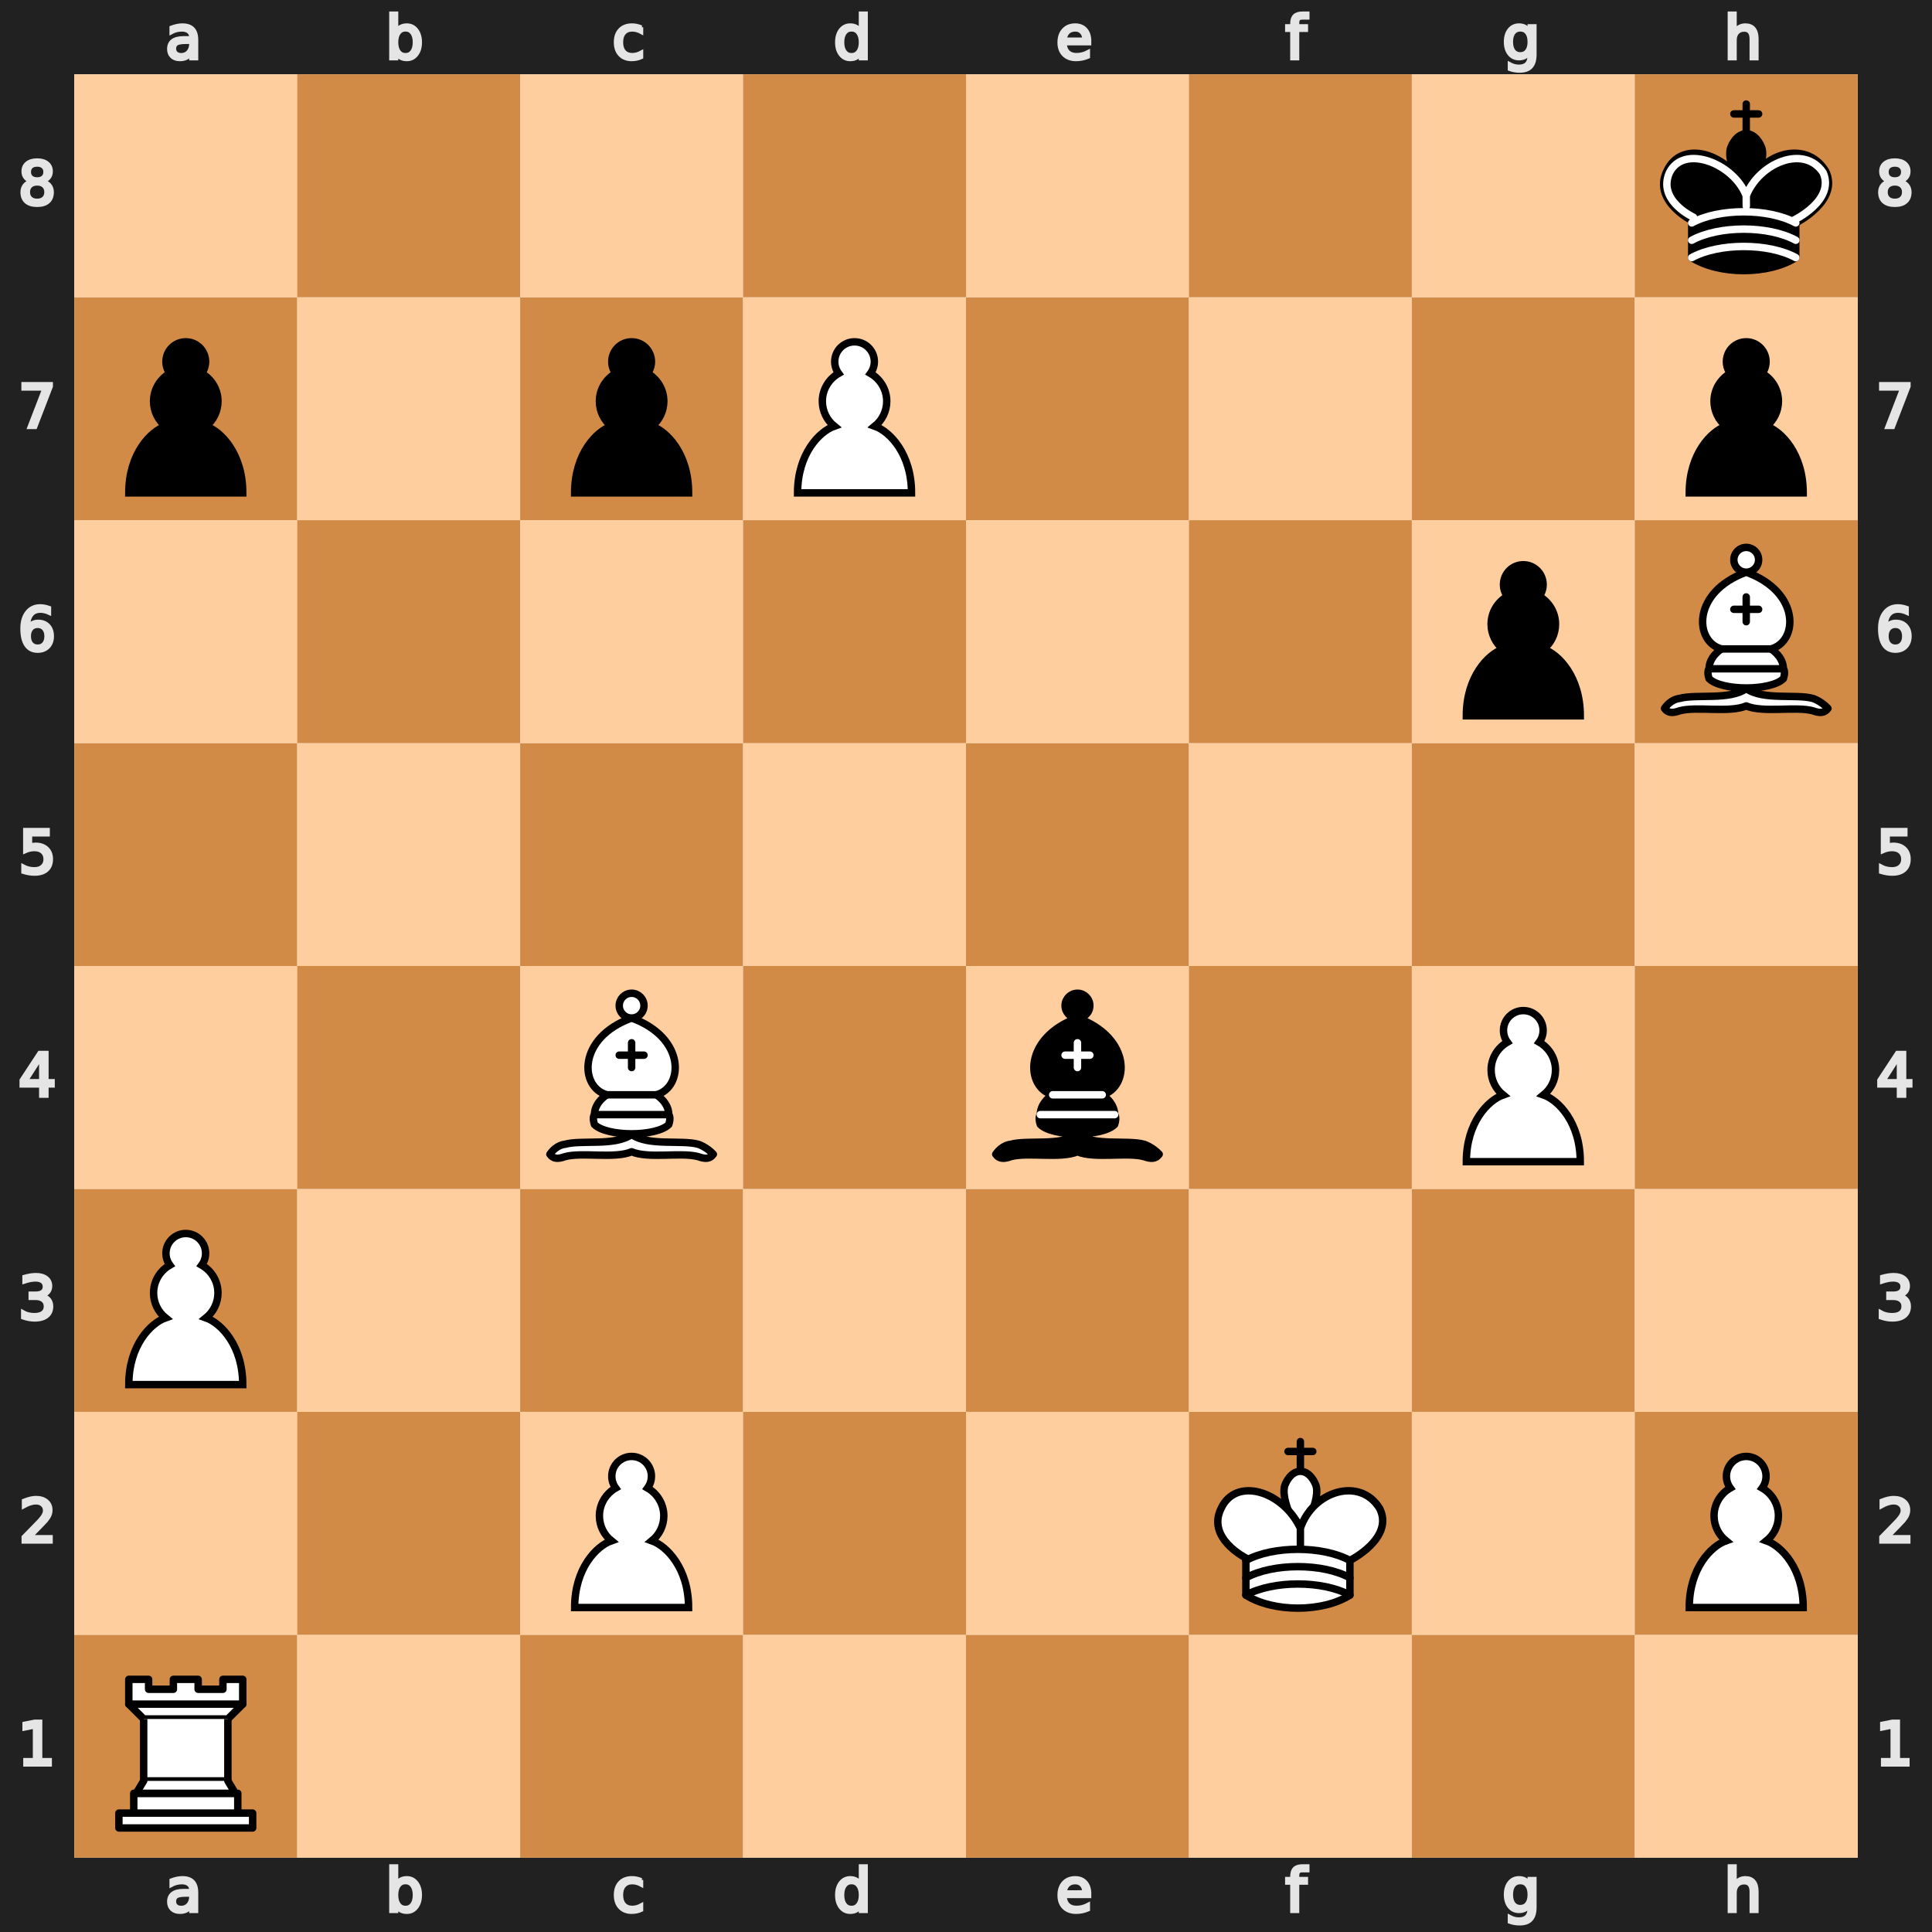
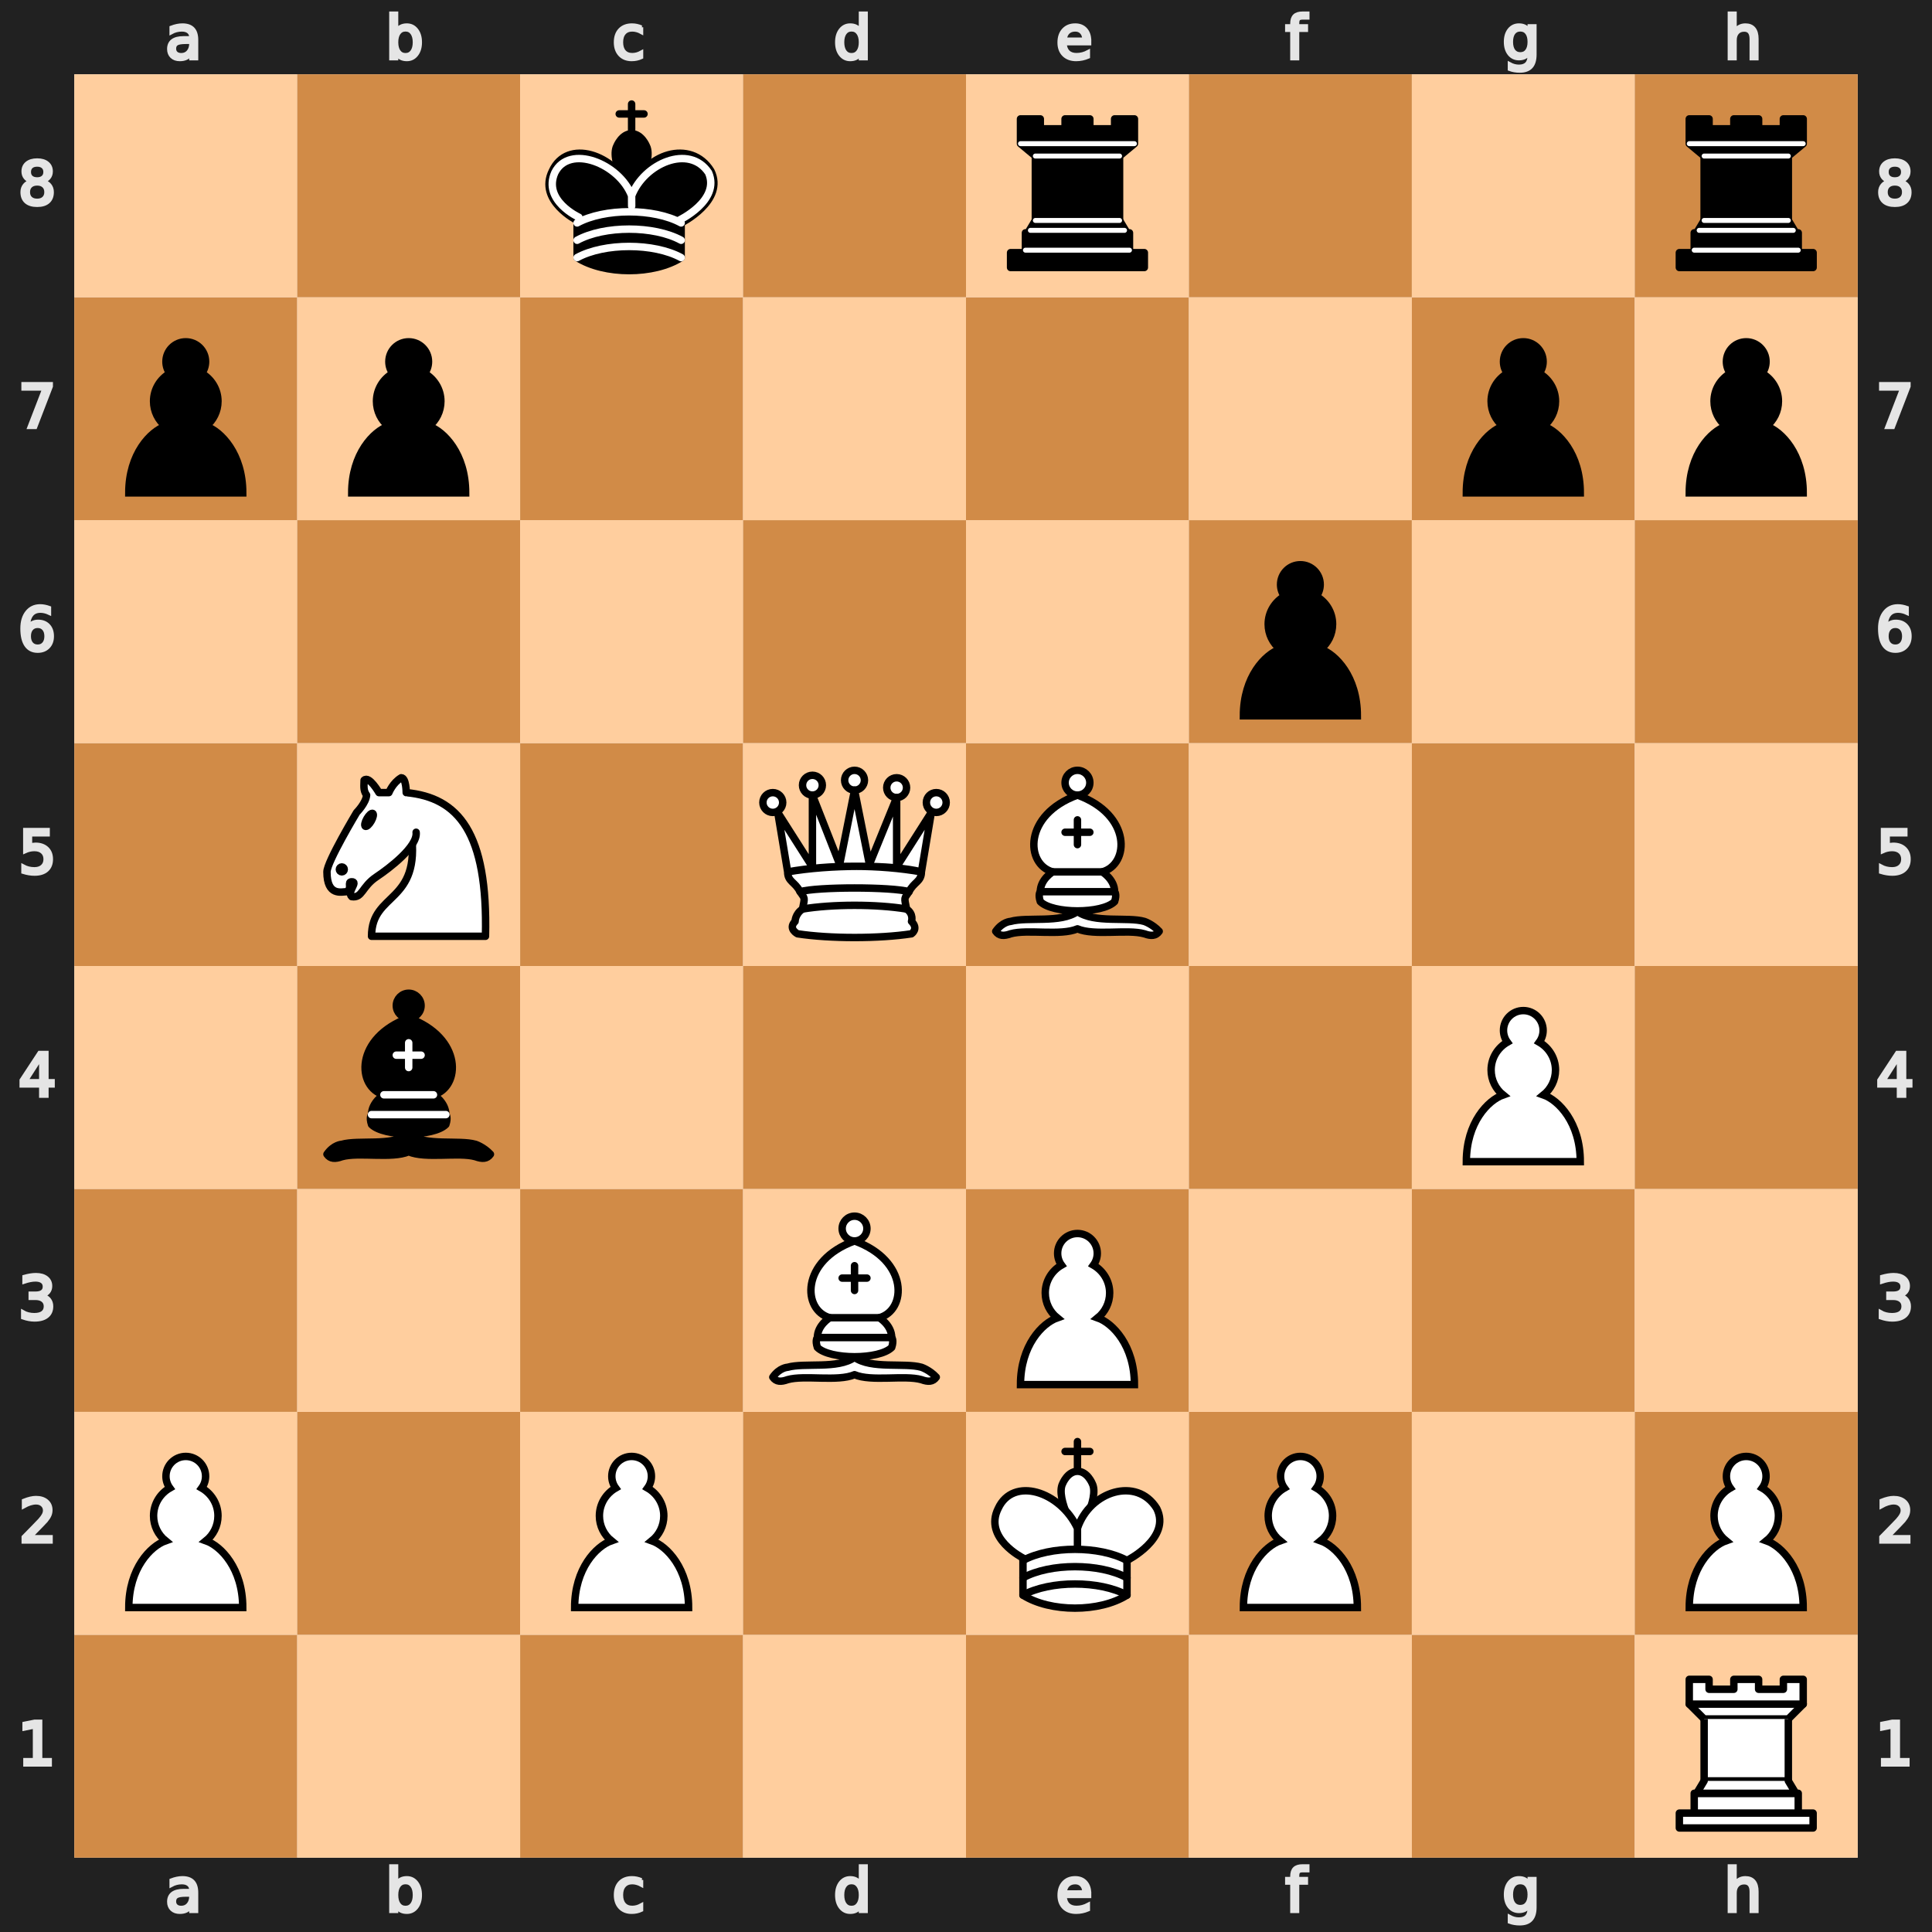
<svg xmlns="http://www.w3.org/2000/svg" xmlns:xlink="http://www.w3.org/1999/xlink" viewBox="0 0 390 390" width="600" height="600">
  <defs>
    <g id="white-pawn" class="white pawn">
      <path d="M22.5 9c-2.21 0-4 1.79-4 4 0 .89.29 1.71.78 2.38C17.33 16.5 16 18.59 16 21c0 2.03.94 3.84 2.41 5.03-3 1.06-7.41 5.55-7.41 13.47h23c0-7.92-4.41-12.41-7.41-13.47 1.47-1.19 2.41-3 2.41-5.03 0-2.41-1.33-4.5-3.28-5.62.49-.67.78-1.49.78-2.38 0-2.21-1.79-4-4-4z" fill="#fff" stroke="#000" stroke-width="1.5" stroke-linecap="round" />
+     </g>
+     <g id="white-knight" class="white knight" fill="none" fill-rule="evenodd" stroke="#000" stroke-width="1.5" stroke-linecap="round" stroke-linejoin="round">
+       <path d="M 22,10 C 32.5,11 38.5,18 38,39 L 15,39 C 15,30 25,32.5 23,18" style="fill:#ffffff; stroke:#000000;" />
+       <path d="M 24,18 C 24.38,20.91 18.45,25.37 16,27 C 13,29 13.18,31.34 11,31 C 9.958,30.06 12.41,27.96 11,28 C 10,28 11.19,29.23 10,30 C 9,30 5.997,31 6,26 C 6,24 12,14 12,14 C 12,14 13.89,12.1 14,10.5 C 13.27,9.506 13.5,8.5 13.5,7.5 C 14.5,6.5 16.5,10 16.5,10 L 18.5,10 C 18.5,10 19.28,8.008 21,7 C 22,7 22,10 22,10" style="fill:#ffffff; stroke:#000000;" />
+       <path d="M 9.5 25.5 A 0.5 0.5 0 1 1 8.5,25.5 A 0.5 0.5 0 1 1 9.5 25.5 z" style="fill:#000000; stroke:#000000;" />
+       <path d="M 15 15.5 A 0.5 1.5 0 1 1 14,15.5 A 0.5 1.5 0 1 1 15 15.5 z" transform="matrix(0.866,0.5,-0.5,0.866,9.693,-5.173)" style="fill:#000000; stroke:#000000;" />
    </g>
    <g id="white-bishop" class="white bishop" fill="none" fill-rule="evenodd" stroke="#000" stroke-width="1.5" stroke-linecap="round" stroke-linejoin="round">
      <g fill="#fff" stroke-linecap="butt">
        <path d="M9 36c3.39-.97 10.11.43 13.5-2 3.39 2.43 10.11 1.03 13.5 2 0 0 1.65.54 3 2-.68.97-1.65.99-3 .5-3.39-.97-10.11.46-13.5-1-3.39 1.46-10.11.03-13.5 1-1.354.49-2.323.47-3-.5 1.354-1.94 3-2 3-2zM15 32c2.5 2.5 12.5 2.5 15 0 .5-1.5 0-2 0-2 0-2.5-2.5-4-2.5-4 5.5-1.5 6-11.5-5-15.5-11 4-10.5 14-5 15.5 0 0-2.5 1.5-2.5 4 0 0-.5.5 0 2zM25 8a2.5 2.5 0 1 1-5 0 2.5 2.5 0 1 1 5 0z" />
      </g>
      <path d="M17.5 26h10M15 30h15m-7.5-14.5v5M20 18h5" stroke-linejoin="miter" />
    </g>
    <g id="white-rook" class="white rook" fill="#fff" fill-rule="evenodd" stroke="#000" stroke-width="1.5" stroke-linecap="round" stroke-linejoin="round">
      <path d="M9 39h27v-3H9v3zM12 36v-4h21v4H12zM11 14V9h4v2h5V9h5v2h5V9h4v5" stroke-linecap="butt" />
      <path d="M34 14l-3 3H14l-3-3" />
      <path d="M31 17v12.5H14V17" stroke-linecap="butt" stroke-linejoin="miter" />
      <path d="M31 29.5l1.5 2.5h-20l1.5-2.5" />
      <path d="M11 14h23" fill="none" stroke-linejoin="miter" />
    </g>
+     <g id="white-queen" class="white queen" fill="#fff" fill-rule="evenodd" stroke="#000" stroke-width="1.5" stroke-linecap="round" stroke-linejoin="round">
+       <path d="M8 12a2 2 0 1 1-4 0 2 2 0 1 1 4 0zM24.5 7.5a2 2 0 1 1-4 0 2 2 0 1 1 4 0zM41 12a2 2 0 1 1-4 0 2 2 0 1 1 4 0zM16 8.5a2 2 0 1 1-4 0 2 2 0 1 1 4 0zM33 9a2 2 0 1 1-4 0 2 2 0 1 1 4 0z" />
+       <path d="M9 26c8.5-1.5 21-1.5 27 0l2-12-7 11V11l-5.5 13.5-3-15-3 15-5.5-14V25L7 14l2 12zM9 26c0 2 1.5 2 2.5 4 1 1.5 1 1 .5 3.5-1.5 1-1.5 2.5-1.5 2.5-1.5 1.5.5 2.5.5 2.5 6.5 1 16.5 1 23 0 0 0 1.5-1 0-2.5 0 0 .5-1.5-1-2.5-.5-2.5-.5-2 .5-3.5 1-2 2.5-2 2.5-4-8.5-1.5-18.5-1.5-27 0z" stroke-linecap="butt" />
+       <path d="M11.5 30c3.5-1 18.5-1 22 0M12 33.5c6-1 15-1 21 0" fill="none" />
+     </g>
    <g id="white-king" class="white king" fill="none" fill-rule="evenodd" stroke="#000" stroke-width="1.5" stroke-linecap="round" stroke-linejoin="round">
      <path d="M22.5 11.63V6M20 8h5" stroke-linejoin="miter" />
      <path d="M22.5 25s4.5-7.5 3-10.5c0 0-1-2.5-3-2.5s-3 2.5-3 2.5c-1.5 3 3 10.5 3 10.5" fill="#fff" stroke-linecap="butt" stroke-linejoin="miter" />
      <path d="M11.5 37c5.5 3.5 15.5 3.5 21 0v-7s9-4.5 6-10.5c-4-6.5-13.5-3.5-16 4V27v-3.5c-3.5-7.5-13-10.5-16-4-3 6 5 10 5 10V37z" fill="#fff" />
      <path d="M11.5 30c5.5-3 15.5-3 21 0m-21 3.5c5.5-3 15.5-3 21 0m-21 3.5c5.5-3 15.5-3 21 0" />
    </g>
    <g id="black-pawn" class="black pawn">
      <path d="M22.5 9c-2.21 0-4 1.79-4 4 0 .89.29 1.71.78 2.38C17.33 16.5 16 18.59 16 21c0 2.03.94 3.84 2.41 5.03-3 1.06-7.41 5.55-7.41 13.47h23c0-7.92-4.41-12.41-7.41-13.47 1.47-1.19 2.41-3 2.41-5.03 0-2.41-1.33-4.5-3.28-5.62.49-.67.78-1.49.78-2.38 0-2.21-1.79-4-4-4z" fill="#000" stroke="#000" stroke-width="1.5" stroke-linecap="round" />
    </g>
    <g id="black-bishop" class="black bishop" fill="none" fill-rule="evenodd" stroke="#000" stroke-width="1.5" stroke-linecap="round" stroke-linejoin="round">
      <path d="M9 36c3.39-.97 10.11.43 13.5-2 3.39 2.43 10.11 1.03 13.5 2 0 0 1.65.54 3 2-.68.97-1.65.99-3 .5-3.39-.97-10.11.46-13.5-1-3.39 1.46-10.11.03-13.5 1-1.354.49-2.323.47-3-.5 1.354-1.94 3-2 3-2zm6-4c2.5 2.5 12.5 2.5 15 0 .5-1.5 0-2 0-2 0-2.5-2.5-4-2.5-4 5.5-1.5 6-11.5-5-15.5-11 4-10.5 14-5 15.5 0 0-2.5 1.5-2.5 4 0 0-.5.5 0 2zM25 8a2.5 2.5 0 1 1-5 0 2.5 2.5 0 1 1 5 0z" fill="#000" stroke-linecap="butt" />
      <path d="M17.5 26h10M15 30h15m-7.5-14.5v5M20 18h5" stroke="#fff" stroke-linejoin="miter" />
+     </g>
+     <g id="black-rook" class="black rook" fill="#000" fill-rule="evenodd" stroke="#000" stroke-width="1.5" stroke-linecap="round" stroke-linejoin="round">
+       <path d="M9 39h27v-3H9v3zM12.5 32l1.5-2.5h17l1.5 2.5h-20zM12 36v-4h21v4H12z" stroke-linecap="butt" />
+       <path d="M14 29.5v-13h17v13H14z" stroke-linecap="butt" stroke-linejoin="miter" />
+       <path d="M14 16.5L11 14h23l-3 2.5H14zM11 14V9h4v2h5V9h5v2h5V9h4v5H11z" stroke-linecap="butt" />
+       <path d="M12 35.5h21M13 31.5h19M14 29.5h17M14 16.5h17M11 14h23" fill="none" stroke="#fff" stroke-width="1" stroke-linejoin="miter" />
    </g>
    <g id="black-king" class="black king" fill="none" fill-rule="evenodd" stroke="#000" stroke-width="1.5" stroke-linecap="round" stroke-linejoin="round">
      <path d="M22.5 11.63V6" stroke-linejoin="miter" />
      <path d="M22.5 25s4.5-7.5 3-10.5c0 0-1-2.5-3-2.5s-3 2.5-3 2.5c-1.5 3 3 10.5 3 10.5" fill="#000" stroke-linecap="butt" stroke-linejoin="miter" />
      <path d="M11.5 37c5.5 3.5 15.5 3.5 21 0v-7s9-4.5 6-10.5c-4-6.5-13.5-3.5-16 4V27v-3.5c-3.5-7.5-13-10.5-16-4-3 6 5 10 5 10V37z" fill="#000" />
      <path d="M20 8h5" stroke-linejoin="miter" />
      <path d="M32 29.5s8.5-4 6.03-9.65C34.15 14 25 18 22.5 24.5l.01 2.1-.01-2.1C20 18 9.906 14 6.997 19.85c-2.497 5.65 4.853 9 4.853 9M11.5 30c5.5-3 15.5-3 21 0m-21 3.5c5.5-3 15.5-3 21 0m-21 3.5c5.5-3 15.5-3 21 0" stroke="#fff" />
    </g>
  </defs>
  <rect x="7.5" y="7.5" width="375" height="375" fill="none" stroke="#212121" stroke-width="15" />
  <g transform="translate(20, 1) scale(0.75, 0.75)" fill="#e5e5e5" stroke="#e5e5e5">
    <path d="M23.328 10.016q-1.742 0-2.414.398-.672.398-.672 1.36 0 .765.5 1.218.508.445 1.375.445 1.196 0 1.914-.843.727-.852.727-2.258v-.32zm2.867-.594v4.992h-1.437v-1.328q-.492.797-1.227 1.18-.734.375-1.797.375-1.343 0-2.14-.75-.79-.758-.79-2.024 0-1.476.985-2.226.992-.75 2.953-.75h2.016V8.75q0-.992-.656-1.531-.649-.547-1.829-.547-.75 0-1.46.18-.711.18-1.368.539V6.062q.79-.304 1.532-.453.742-.156 1.445-.156 1.898 0 2.836.984.937.985.937 2.985z" />
  </g>
  <g transform="translate(20, 375) scale(0.75, 0.75)" fill="#e5e5e5" stroke="#e5e5e5">
    <path d="M23.328 10.016q-1.742 0-2.414.398-.672.398-.672 1.36 0 .765.5 1.218.508.445 1.375.445 1.196 0 1.914-.843.727-.852.727-2.258v-.32zm2.867-.594v4.992h-1.437v-1.328q-.492.797-1.227 1.18-.734.375-1.797.375-1.343 0-2.14-.75-.79-.758-.79-2.024 0-1.476.985-2.226.992-.75 2.953-.75h2.016V8.75q0-.992-.656-1.531-.649-.547-1.829-.547-.75 0-1.46.18-.711.18-1.368.539V6.062q.79-.304 1.532-.453.742-.156 1.445-.156 1.898 0 2.836.984.937.985.937 2.985z" />
  </g>
  <g transform="translate(65, 1) scale(0.75, 0.75)" fill="#e5e5e5" stroke="#e5e5e5">
    <path d="M24.922 10.047q0-1.586-.656-2.485-.649-.906-1.79-.906-1.14 0-1.796.906-.649.899-.649 2.485 0 1.586.649 2.492.656.898 1.797.898 1.14 0 1.789-.898.656-.906.656-2.492zm-4.89-3.055q.452-.781 1.14-1.156.695-.383 1.656-.383 1.594 0 2.586 1.266 1 1.265 1 3.328 0 2.062-1 3.328-.992 1.266-2.586 1.266-.96 0-1.656-.375-.688-.383-1.14-1.164v1.312h-1.446V2.258h1.445z" />
  </g>
  <g transform="translate(65, 375) scale(0.75, 0.75)" fill="#e5e5e5" stroke="#e5e5e5">
    <path d="M24.922 10.047q0-1.586-.656-2.485-.649-.906-1.79-.906-1.14 0-1.796.906-.649.899-.649 2.485 0 1.586.649 2.492.656.898 1.797.898 1.14 0 1.789-.898.656-.906.656-2.492zm-4.89-3.055q.452-.781 1.14-1.156.695-.383 1.656-.383 1.594 0 2.586 1.266 1 1.265 1 3.328 0 2.062-1 3.328-.992 1.266-2.586 1.266-.96 0-1.656-.375-.688-.383-1.14-1.164v1.312h-1.446V2.258h1.445z" />
  </g>
  <g transform="translate(110, 1) scale(0.75, 0.75)" fill="#e5e5e5" stroke="#e5e5e5">
    <path d="M25.96 6v1.344q-.608-.336-1.226-.5-.609-.172-1.234-.172-1.398 0-2.172.89-.773.883-.773 2.485 0 1.601.773 2.492.774.883 2.172.883.625 0 1.234-.164.618-.172 1.227-.508v1.328q-.602.281-1.25.422-.64.14-1.367.14-1.977 0-3.14-1.242-1.165-1.242-1.165-3.351 0-2.14 1.172-3.367 1.18-1.227 3.227-1.227.664 0 1.296.14.633.134 1.227.407z" />
  </g>
  <g transform="translate(110, 375) scale(0.75, 0.75)" fill="#e5e5e5" stroke="#e5e5e5">
    <path d="M25.96 6v1.344q-.608-.336-1.226-.5-.609-.172-1.234-.172-1.398 0-2.172.89-.773.883-.773 2.485 0 1.601.773 2.492.774.883 2.172.883.625 0 1.234-.164.618-.172 1.227-.508v1.328q-.602.281-1.25.422-.64.14-1.367.14-1.977 0-3.14-1.242-1.165-1.242-1.165-3.351 0-2.14 1.172-3.367 1.18-1.227 3.227-1.227.664 0 1.296.14.633.134 1.227.407z" />
  </g>
  <g transform="translate(155, 1) scale(0.75, 0.75)" fill="#e5e5e5" stroke="#e5e5e5">
    <path d="M24.973 6.992V2.258h1.437v12.156h-1.437v-1.312q-.453.78-1.149 1.164-.687.375-1.656.375-1.586 0-2.586-1.266-.992-1.266-.992-3.328 0-2.063.992-3.328 1-1.266 2.586-1.266.969 0 1.656.383.696.375 1.149 1.156zm-4.899 3.055q0 1.586.649 2.492.656.898 1.797.898 1.14 0 1.796-.898.657-.906.657-2.492 0-1.586-.657-2.485-.656-.906-1.796-.906-1.141 0-1.797.906-.649.899-.649 2.485z" />
  </g>
  <g transform="translate(155, 375) scale(0.75, 0.75)" fill="#e5e5e5" stroke="#e5e5e5">
    <path d="M24.973 6.992V2.258h1.437v12.156h-1.437v-1.312q-.453.78-1.149 1.164-.687.375-1.656.375-1.586 0-2.586-1.266-.992-1.266-.992-3.328 0-2.063.992-3.328 1-1.266 2.586-1.266.969 0 1.656.383.696.375 1.149 1.156zm-4.899 3.055q0 1.586.649 2.492.656.898 1.797.898 1.14 0 1.796-.898.657-.906.657-2.492 0-1.586-.657-2.485-.656-.906-1.796-.906-1.141 0-1.797.906-.649.899-.649 2.485z" />
  </g>
  <g transform="translate(200, 1) scale(0.75, 0.75)" fill="#e5e5e5" stroke="#e5e5e5">
    <path d="M26.555 9.68v.703h-6.61q.094 1.484.89 2.265.806.774 2.235.774.828 0 1.602-.203.781-.203 1.547-.61v1.36q-.774.328-1.586.5-.813.172-1.649.172-2.093 0-3.32-1.22-1.219-1.218-1.219-3.296 0-2.148 1.157-3.406 1.164-1.266 3.132-1.266 1.766 0 2.79 1.14 1.03 1.134 1.03 3.087zm-1.438-.422q-.015-1.18-.664-1.883-.64-.703-1.703-.703-1.203 0-1.93.68-.718.68-.828 1.914z" />
  </g>
  <g transform="translate(200, 375) scale(0.75, 0.75)" fill="#e5e5e5" stroke="#e5e5e5">
    <path d="M26.555 9.68v.703h-6.61q.094 1.484.89 2.265.806.774 2.235.774.828 0 1.602-.203.781-.203 1.547-.61v1.36q-.774.328-1.586.5-.813.172-1.649.172-2.093 0-3.32-1.22-1.219-1.218-1.219-3.296 0-2.148 1.157-3.406 1.164-1.266 3.132-1.266 1.766 0 2.79 1.14 1.03 1.134 1.03 3.087zm-1.438-.422q-.015-1.18-.664-1.883-.64-.703-1.703-.703-1.203 0-1.93.68-.718.68-.828 1.914z" />
  </g>
  <g transform="translate(245, 1) scale(0.75, 0.75)" fill="#e5e5e5" stroke="#e5e5e5">
    <path d="M25.285 2.258v1.195H23.91q-.773 0-1.078.313-.297.312-.297 1.125v.773h2.367v1.117h-2.367v7.633H21.09V6.781h-1.375V5.664h1.375v-.61q0-1.46.68-2.124.68-.672 2.156-.672z" />
  </g>
  <g transform="translate(245, 375) scale(0.75, 0.75)" fill="#e5e5e5" stroke="#e5e5e5">
    <path d="M25.285 2.258v1.195H23.91q-.773 0-1.078.313-.297.312-.297 1.125v.773h2.367v1.117h-2.367v7.633H21.09V6.781h-1.375V5.664h1.375v-.61q0-1.46.68-2.124.68-.672 2.156-.672z" />
  </g>
  <g transform="translate(290, 1) scale(0.75, 0.75)" fill="#e5e5e5" stroke="#e5e5e5">
    <path d="M24.973 9.937q0-1.562-.649-2.421-.64-.86-1.804-.86-1.157 0-1.805.86-.64.859-.64 2.421 0 1.555.64 2.415.648.859 1.805.859 1.164 0 1.804-.86.649-.859.649-2.414zm1.437 3.391q0 2.234-.992 3.32-.992 1.094-3.04 1.094-.757 0-1.429-.117-.672-.11-1.304-.344v-1.398q.632.344 1.25.508.617.164 1.257.164 1.414 0 2.118-.743.703-.734.703-2.226v-.711q-.446.773-1.141 1.156-.695.383-1.664.383-1.61 0-2.594-1.227-.984-1.226-.984-3.25 0-2.03.984-3.257.985-1.227 2.594-1.227.969 0 1.664.383t1.14 1.156V5.664h1.438z" />
  </g>
  <g transform="translate(290, 375) scale(0.75, 0.75)" fill="#e5e5e5" stroke="#e5e5e5">
    <path d="M24.973 9.937q0-1.562-.649-2.421-.64-.86-1.804-.86-1.157 0-1.805.86-.64.859-.64 2.421 0 1.555.64 2.415.648.859 1.805.859 1.164 0 1.804-.86.649-.859.649-2.414zm1.437 3.391q0 2.234-.992 3.32-.992 1.094-3.04 1.094-.757 0-1.429-.117-.672-.11-1.304-.344v-1.398q.632.344 1.25.508.617.164 1.257.164 1.414 0 2.118-.743.703-.734.703-2.226v-.711q-.446.773-1.141 1.156-.695.383-1.664.383-1.61 0-2.594-1.227-.984-1.226-.984-3.25 0-2.03.984-3.257.985-1.227 2.594-1.227.969 0 1.664.383t1.14 1.156V5.664h1.438z" />
  </g>
  <g transform="translate(335, 1) scale(0.75, 0.75)" fill="#e5e5e5" stroke="#e5e5e5">
    <path d="M26.164 9.133v5.281h-1.437V9.18q0-1.243-.485-1.86-.484-.617-1.453-.617-1.164 0-1.836.742-.672.742-.672 2.024v4.945h-1.445V2.258h1.445v4.765q.516-.789 1.211-1.18.703-.39 1.617-.39 1.508 0 2.282.938.773.93.773 2.742z" />
  </g>
  <g transform="translate(335, 375) scale(0.75, 0.75)" fill="#e5e5e5" stroke="#e5e5e5">
    <path d="M26.164 9.133v5.281h-1.437V9.18q0-1.243-.485-1.86-.484-.617-1.453-.617-1.164 0-1.836.742-.672.742-.672 2.024v4.945h-1.445V2.258h1.445v4.765q.516-.789 1.211-1.18.703-.39 1.617-.39 1.508 0 2.282.938.773.93.773 2.742z" />
  </g>
  <g transform="translate(0, 335) scale(0.75, 0.75)" fill="#e5e5e5" stroke="#e5e5e5">
    <path d="M6.754 26.996h2.578v-8.898l-2.805.562v-1.437l2.79-.563h1.578v10.336h2.578v1.328h-6.72z" />
  </g>
  <g transform="translate(375, 335) scale(0.75, 0.75)" fill="#e5e5e5" stroke="#e5e5e5">
    <path d="M6.754 26.996h2.578v-8.898l-2.805.562v-1.437l2.79-.563h1.578v10.336h2.578v1.328h-6.72z" />
  </g>
  <g transform="translate(0, 290) scale(0.75, 0.75)" fill="#e5e5e5" stroke="#e5e5e5">
    <path d="M8.195 26.996h5.508v1.328H6.297v-1.328q.898-.93 2.445-2.492 1.555-1.57 1.953-2.024.758-.851 1.055-1.437.305-.594.305-1.164 0-.93-.657-1.516-.648-.586-1.695-.586-.742 0-1.57.258-.82.258-1.758.781v-1.593q.953-.383 1.781-.578.828-.196 1.516-.196 1.812 0 2.89.906 1.079.907 1.079 2.422 0 .72-.274 1.368-.265.64-.976 1.515-.196.227-1.243 1.313-1.046 1.078-2.953 3.023z" />
  </g>
  <g transform="translate(375, 290) scale(0.75, 0.75)" fill="#e5e5e5" stroke="#e5e5e5">
    <path d="M8.195 26.996h5.508v1.328H6.297v-1.328q.898-.93 2.445-2.492 1.555-1.57 1.953-2.024.758-.851 1.055-1.437.305-.594.305-1.164 0-.93-.657-1.516-.648-.586-1.695-.586-.742 0-1.57.258-.82.258-1.758.781v-1.593q.953-.383 1.781-.578.828-.196 1.516-.196 1.812 0 2.89.906 1.079.907 1.079 2.422 0 .72-.274 1.368-.265.64-.976 1.515-.196.227-1.243 1.313-1.046 1.078-2.953 3.023z" />
  </g>
  <g transform="translate(0, 245) scale(0.75, 0.75)" fill="#e5e5e5" stroke="#e5e5e5">
    <path d="M11.434 22.035q1.132.242 1.765 1.008.64.766.64 1.89 0 1.727-1.187 2.672-1.187.946-3.375.946-.734 0-1.515-.149-.774-.14-1.602-.43V26.45q.656.383 1.438.578.78.196 1.632.196 1.485 0 2.258-.586.782-.586.782-1.703 0-1.032-.727-1.61-.719-.586-2.008-.586h-1.36v-1.297h1.423q1.164 0 1.78-.46.618-.47.618-1.344 0-.899-.64-1.375-.633-.485-1.82-.485-.65 0-1.391.141-.743.14-1.633.437V16.95q.898-.25 1.68-.375.788-.125 1.484-.125 1.797 0 2.844.82 1.046.813 1.046 2.204 0 .968-.554 1.64-.555.664-1.578.922z" />
  </g>
  <g transform="translate(375, 245) scale(0.75, 0.75)" fill="#e5e5e5" stroke="#e5e5e5">
    <path d="M11.434 22.035q1.132.242 1.765 1.008.64.766.64 1.89 0 1.727-1.187 2.672-1.187.946-3.375.946-.734 0-1.515-.149-.774-.14-1.602-.43V26.45q.656.383 1.438.578.78.196 1.632.196 1.485 0 2.258-.586.782-.586.782-1.703 0-1.032-.727-1.61-.719-.586-2.008-.586h-1.36v-1.297h1.423q1.164 0 1.78-.46.618-.47.618-1.344 0-.899-.64-1.375-.633-.485-1.82-.485-.65 0-1.391.141-.743.14-1.633.437V16.95q.898-.25 1.68-.375.788-.125 1.484-.125 1.797 0 2.844.82 1.046.813 1.046 2.204 0 .968-.554 1.64-.555.664-1.578.922z" />
  </g>
  <g transform="translate(0, 200) scale(0.75, 0.75)" fill="#e5e5e5" stroke="#e5e5e5">
    <path d="M11.016 18.035L7.03 24.262h3.985zm-.414-1.375h1.984v7.602h1.664v1.312h-1.664v2.75h-1.57v-2.75H5.75v-1.523z" />
  </g>
  <g transform="translate(375, 200) scale(0.75, 0.75)" fill="#e5e5e5" stroke="#e5e5e5">
    <path d="M11.016 18.035L7.03 24.262h3.985zm-.414-1.375h1.984v7.602h1.664v1.312h-1.664v2.75h-1.57v-2.75H5.75v-1.523z" />
  </g>
  <g transform="translate(0, 155) scale(0.75, 0.75)" fill="#e5e5e5" stroke="#e5e5e5">
    <path d="M6.719 16.66h6.195v1.328h-4.75v2.86q.344-.118.688-.172.343-.063.687-.063 1.953 0 3.094 1.07 1.14 1.07 1.14 2.899 0 1.883-1.171 2.93-1.172 1.039-3.305 1.039-.735 0-1.5-.125-.758-.125-1.57-.375v-1.586q.703.383 1.453.57.75.188 1.586.188 1.351 0 2.14-.711.79-.711.79-1.93 0-1.219-.79-1.93-.789-.71-2.14-.71-.633 0-1.266.14-.625.14-1.281.438z" />
  </g>
  <g transform="translate(375, 155) scale(0.75, 0.75)" fill="#e5e5e5" stroke="#e5e5e5">
    <path d="M6.719 16.66h6.195v1.328h-4.75v2.86q.344-.118.688-.172.343-.063.687-.063 1.953 0 3.094 1.07 1.14 1.07 1.14 2.899 0 1.883-1.171 2.93-1.172 1.039-3.305 1.039-.735 0-1.5-.125-.758-.125-1.57-.375v-1.586q.703.383 1.453.57.75.188 1.586.188 1.351 0 2.14-.711.79-.711.79-1.93 0-1.219-.79-1.93-.789-.71-2.14-.71-.633 0-1.266.14-.625.14-1.281.438z" />
  </g>
  <g transform="translate(0, 110) scale(0.75, 0.75)" fill="#e5e5e5" stroke="#e5e5e5">
    <path d="M10.137 21.863q-1.063 0-1.688.727-.617.726-.617 1.992 0 1.258.617 1.992.625.727 1.688.727 1.062 0 1.68-.727.624-.734.624-1.992 0-1.266-.625-1.992-.617-.727-1.68-.727zm3.133-4.945v1.437q-.594-.28-1.204-.43-.601-.148-1.195-.148-1.562 0-2.39 1.055-.82 1.055-.938 3.188.46-.68 1.156-1.04.696-.367 1.531-.367 1.758 0 2.774 1.07 1.023 1.063 1.023 2.899 0 1.797-1.062 2.883-1.063 1.086-2.828 1.086-2.024 0-3.094-1.547-1.07-1.555-1.07-4.5 0-2.766 1.312-4.406 1.313-1.649 3.524-1.649.593 0 1.195.117.61.118 1.266.352z" />
  </g>
  <g transform="translate(375, 110) scale(0.75, 0.75)" fill="#e5e5e5" stroke="#e5e5e5">
    <path d="M10.137 21.863q-1.063 0-1.688.727-.617.726-.617 1.992 0 1.258.617 1.992.625.727 1.688.727 1.062 0 1.68-.727.624-.734.624-1.992 0-1.266-.625-1.992-.617-.727-1.68-.727zm3.133-4.945v1.437q-.594-.28-1.204-.43-.601-.148-1.195-.148-1.562 0-2.39 1.055-.82 1.055-.938 3.188.46-.68 1.156-1.04.696-.367 1.531-.367 1.758 0 2.774 1.07 1.023 1.063 1.023 2.899 0 1.797-1.062 2.883-1.063 1.086-2.828 1.086-2.024 0-3.094-1.547-1.07-1.555-1.07-4.5 0-2.766 1.312-4.406 1.313-1.649 3.524-1.649.593 0 1.195.117.61.118 1.266.352z" />
  </g>
  <g transform="translate(0, 65) scale(0.75, 0.75)" fill="#e5e5e5" stroke="#e5e5e5">
    <path d="M6.25 16.66h7.5v.672L9.516 28.324H7.867l3.985-10.336H6.25z" />
  </g>
  <g transform="translate(375, 65) scale(0.75, 0.75)" fill="#e5e5e5" stroke="#e5e5e5">
    <path d="M6.25 16.66h7.5v.672L9.516 28.324H7.867l3.985-10.336H6.25z" />
  </g>
  <g transform="translate(0, 20) scale(0.75, 0.75)" fill="#e5e5e5" stroke="#e5e5e5">
    <path d="M10 22.785q-1.125 0-1.773.602-.641.601-.641 1.656t.64 1.656q.649.602 1.774.602t1.773-.602q.649-.61.649-1.656 0-1.055-.649-1.656-.64-.602-1.773-.602zm-1.578-.672q-1.016-.25-1.586-.945-.563-.695-.563-1.695 0-1.399.993-2.211 1-.813 2.734-.813 1.742 0 2.734.813.993.812.993 2.21 0 1-.57 1.696-.563.695-1.571.945 1.14.266 1.773 1.04.641.773.641 1.89 0 1.695-1.04 2.602-1.03.906-2.96.906t-2.969-.906Q6 26.738 6 25.043q0-1.117.64-1.89.641-.774 1.782-1.04zm-.578-2.492q0 .906.562 1.414.57.508 1.594.508 1.016 0 1.586-.508.578-.508.578-1.414 0-.906-.578-1.414-.57-.508-1.586-.508-1.023 0-1.594.508-.562.508-.562 1.414z" />
  </g>
  <g transform="translate(375, 20) scale(0.75, 0.75)" fill="#e5e5e5" stroke="#e5e5e5">
    <path d="M10 22.785q-1.125 0-1.773.602-.641.601-.641 1.656t.64 1.656q.649.602 1.774.602t1.773-.602q.649-.61.649-1.656 0-1.055-.649-1.656-.64-.602-1.773-.602zm-1.578-.672q-1.016-.25-1.586-.945-.563-.695-.563-1.695 0-1.399.993-2.211 1-.813 2.734-.813 1.742 0 2.734.813.993.812.993 2.21 0 1-.57 1.696-.563.695-1.571.945 1.14.266 1.773 1.04.641.773.641 1.89 0 1.695-1.04 2.602-1.03.906-2.96.906t-2.969-.906Q6 26.738 6 25.043q0-1.117.64-1.89.641-.774 1.782-1.04zm-.578-2.492q0 .906.562 1.414.57.508 1.594.508 1.016 0 1.586-.508.578-.508.578-1.414 0-.906-.578-1.414-.57-.508-1.586-.508-1.023 0-1.594.508-.562.508-.562 1.414z" />
  </g>
  <rect x="15" y="330" width="45" height="45" class="square dark a1" stroke="none" fill="#d18b47" />
  <rect x="60" y="330" width="45" height="45" class="square light b1" stroke="none" fill="#ffce9e" />
  <rect x="105" y="330" width="45" height="45" class="square dark c1" stroke="none" fill="#d18b47" />
  <rect x="150" y="330" width="45" height="45" class="square light d1" stroke="none" fill="#ffce9e" />
  <rect x="195" y="330" width="45" height="45" class="square dark e1" stroke="none" fill="#d18b47" />
  <rect x="240" y="330" width="45" height="45" class="square light f1" stroke="none" fill="#ffce9e" />
  <rect x="285" y="330" width="45" height="45" class="square dark g1" stroke="none" fill="#d18b47" />
  <rect x="330" y="330" width="45" height="45" class="square light h1" stroke="none" fill="#ffce9e" />
  <rect x="15" y="285" width="45" height="45" class="square light a2" stroke="none" fill="#ffce9e" />
  <rect x="60" y="285" width="45" height="45" class="square dark b2" stroke="none" fill="#d18b47" />
  <rect x="105" y="285" width="45" height="45" class="square light c2" stroke="none" fill="#ffce9e" />
  <rect x="150" y="285" width="45" height="45" class="square dark d2" stroke="none" fill="#d18b47" />
  <rect x="195" y="285" width="45" height="45" class="square light e2" stroke="none" fill="#ffce9e" />
  <rect x="240" y="285" width="45" height="45" class="square dark f2" stroke="none" fill="#d18b47" />
  <rect x="285" y="285" width="45" height="45" class="square light g2" stroke="none" fill="#ffce9e" />
  <rect x="330" y="285" width="45" height="45" class="square dark h2" stroke="none" fill="#d18b47" />
  <rect x="15" y="240" width="45" height="45" class="square dark a3" stroke="none" fill="#d18b47" />
  <rect x="60" y="240" width="45" height="45" class="square light b3" stroke="none" fill="#ffce9e" />
  <rect x="105" y="240" width="45" height="45" class="square dark c3" stroke="none" fill="#d18b47" />
  <rect x="150" y="240" width="45" height="45" class="square light d3" stroke="none" fill="#ffce9e" />
  <rect x="195" y="240" width="45" height="45" class="square dark e3" stroke="none" fill="#d18b47" />
  <rect x="240" y="240" width="45" height="45" class="square light f3" stroke="none" fill="#ffce9e" />
  <rect x="285" y="240" width="45" height="45" class="square dark g3" stroke="none" fill="#d18b47" />
  <rect x="330" y="240" width="45" height="45" class="square light h3" stroke="none" fill="#ffce9e" />
  <rect x="15" y="195" width="45" height="45" class="square light a4" stroke="none" fill="#ffce9e" />
  <rect x="60" y="195" width="45" height="45" class="square dark b4" stroke="none" fill="#d18b47" />
  <rect x="105" y="195" width="45" height="45" class="square light c4" stroke="none" fill="#ffce9e" />
  <rect x="150" y="195" width="45" height="45" class="square dark d4" stroke="none" fill="#d18b47" />
  <rect x="195" y="195" width="45" height="45" class="square light e4" stroke="none" fill="#ffce9e" />
  <rect x="240" y="195" width="45" height="45" class="square dark f4" stroke="none" fill="#d18b47" />
  <rect x="285" y="195" width="45" height="45" class="square light g4" stroke="none" fill="#ffce9e" />
  <rect x="330" y="195" width="45" height="45" class="square dark h4" stroke="none" fill="#d18b47" />
  <rect x="15" y="150" width="45" height="45" class="square dark a5" stroke="none" fill="#d18b47" />
  <rect x="60" y="150" width="45" height="45" class="square light b5" stroke="none" fill="#ffce9e" />
  <rect x="105" y="150" width="45" height="45" class="square dark c5" stroke="none" fill="#d18b47" />
  <rect x="150" y="150" width="45" height="45" class="square light d5" stroke="none" fill="#ffce9e" />
  <rect x="195" y="150" width="45" height="45" class="square dark e5" stroke="none" fill="#d18b47" />
  <rect x="240" y="150" width="45" height="45" class="square light f5" stroke="none" fill="#ffce9e" />
  <rect x="285" y="150" width="45" height="45" class="square dark g5" stroke="none" fill="#d18b47" />
  <rect x="330" y="150" width="45" height="45" class="square light h5" stroke="none" fill="#ffce9e" />
  <rect x="15" y="105" width="45" height="45" class="square light a6" stroke="none" fill="#ffce9e" />
  <rect x="60" y="105" width="45" height="45" class="square dark b6" stroke="none" fill="#d18b47" />
  <rect x="105" y="105" width="45" height="45" class="square light c6" stroke="none" fill="#ffce9e" />
  <rect x="150" y="105" width="45" height="45" class="square dark d6" stroke="none" fill="#d18b47" />
  <rect x="195" y="105" width="45" height="45" class="square light e6" stroke="none" fill="#ffce9e" />
  <rect x="240" y="105" width="45" height="45" class="square dark f6" stroke="none" fill="#d18b47" />
  <rect x="285" y="105" width="45" height="45" class="square light g6" stroke="none" fill="#ffce9e" />
  <rect x="330" y="105" width="45" height="45" class="square dark h6" stroke="none" fill="#d18b47" />
  <rect x="15" y="60" width="45" height="45" class="square dark a7" stroke="none" fill="#d18b47" />
  <rect x="60" y="60" width="45" height="45" class="square light b7" stroke="none" fill="#ffce9e" />
  <rect x="105" y="60" width="45" height="45" class="square dark c7" stroke="none" fill="#d18b47" />
  <rect x="150" y="60" width="45" height="45" class="square light d7" stroke="none" fill="#ffce9e" />
  <rect x="195" y="60" width="45" height="45" class="square dark e7" stroke="none" fill="#d18b47" />
  <rect x="240" y="60" width="45" height="45" class="square light f7" stroke="none" fill="#ffce9e" />
  <rect x="285" y="60" width="45" height="45" class="square dark g7" stroke="none" fill="#d18b47" />
  <rect x="330" y="60" width="45" height="45" class="square light h7" stroke="none" fill="#ffce9e" />
  <rect x="15" y="15" width="45" height="45" class="square light a8" stroke="none" fill="#ffce9e" />
  <rect x="60" y="15" width="45" height="45" class="square dark b8" stroke="none" fill="#d18b47" />
  <rect x="105" y="15" width="45" height="45" class="square light c8" stroke="none" fill="#ffce9e" />
  <rect x="150" y="15" width="45" height="45" class="square dark d8" stroke="none" fill="#d18b47" />
  <rect x="195" y="15" width="45" height="45" class="square light e8" stroke="none" fill="#ffce9e" />
  <rect x="240" y="15" width="45" height="45" class="square dark f8" stroke="none" fill="#d18b47" />
  <rect x="285" y="15" width="45" height="45" class="square light g8" stroke="none" fill="#ffce9e" />
  <rect x="330" y="15" width="45" height="45" class="square dark h8" stroke="none" fill="#d18b47" />
-   <use href="#white-rook" xlink:href="#white-rook" transform="translate(15, 330)" />
+   <use href="#white-rook" xlink:href="#white-rook" transform="translate(330, 330)" />
+   <use href="#white-pawn" xlink:href="#white-pawn" transform="translate(15, 285)" />
  <use href="#white-pawn" xlink:href="#white-pawn" transform="translate(105, 285)" />
-   <use href="#white-king" xlink:href="#white-king" transform="translate(240, 285)" />
+   <use href="#white-king" xlink:href="#white-king" transform="translate(195, 285)" />
+   <use href="#white-pawn" xlink:href="#white-pawn" transform="translate(240, 285)" />
  <use href="#white-pawn" xlink:href="#white-pawn" transform="translate(330, 285)" />
-   <use href="#white-pawn" xlink:href="#white-pawn" transform="translate(15, 240)" />
-   <use href="#white-bishop" xlink:href="#white-bishop" transform="translate(105, 195)" />
-   <use href="#black-bishop" xlink:href="#black-bishop" transform="translate(195, 195)" />
+   <use href="#white-bishop" xlink:href="#white-bishop" transform="translate(150, 240)" />
+   <use href="#white-pawn" xlink:href="#white-pawn" transform="translate(195, 240)" />
+   <use href="#black-bishop" xlink:href="#black-bishop" transform="translate(60, 195)" />
  <use href="#white-pawn" xlink:href="#white-pawn" transform="translate(285, 195)" />
-   <use href="#black-pawn" xlink:href="#black-pawn" transform="translate(285, 105)" />
-   <use href="#white-bishop" xlink:href="#white-bishop" transform="translate(330, 105)" />
+   <use href="#white-knight" xlink:href="#white-knight" transform="translate(60, 150)" />
+   <use href="#white-queen" xlink:href="#white-queen" transform="translate(150, 150)" />
+   <use href="#white-bishop" xlink:href="#white-bishop" transform="translate(195, 150)" />
+   <use href="#black-pawn" xlink:href="#black-pawn" transform="translate(240, 105)" />
  <use href="#black-pawn" xlink:href="#black-pawn" transform="translate(15, 60)" />
-   <use href="#black-pawn" xlink:href="#black-pawn" transform="translate(105, 60)" />
-   <use href="#white-pawn" xlink:href="#white-pawn" transform="translate(150, 60)" />
+   <use href="#black-pawn" xlink:href="#black-pawn" transform="translate(60, 60)" />
+   <use href="#black-pawn" xlink:href="#black-pawn" transform="translate(285, 60)" />
  <use href="#black-pawn" xlink:href="#black-pawn" transform="translate(330, 60)" />
-   <use href="#black-king" xlink:href="#black-king" transform="translate(330, 15)" />
+   <use href="#black-king" xlink:href="#black-king" transform="translate(105, 15)" />
+   <use href="#black-rook" xlink:href="#black-rook" transform="translate(195, 15)" />
+   <use href="#black-rook" xlink:href="#black-rook" transform="translate(330, 15)" />
</svg>
